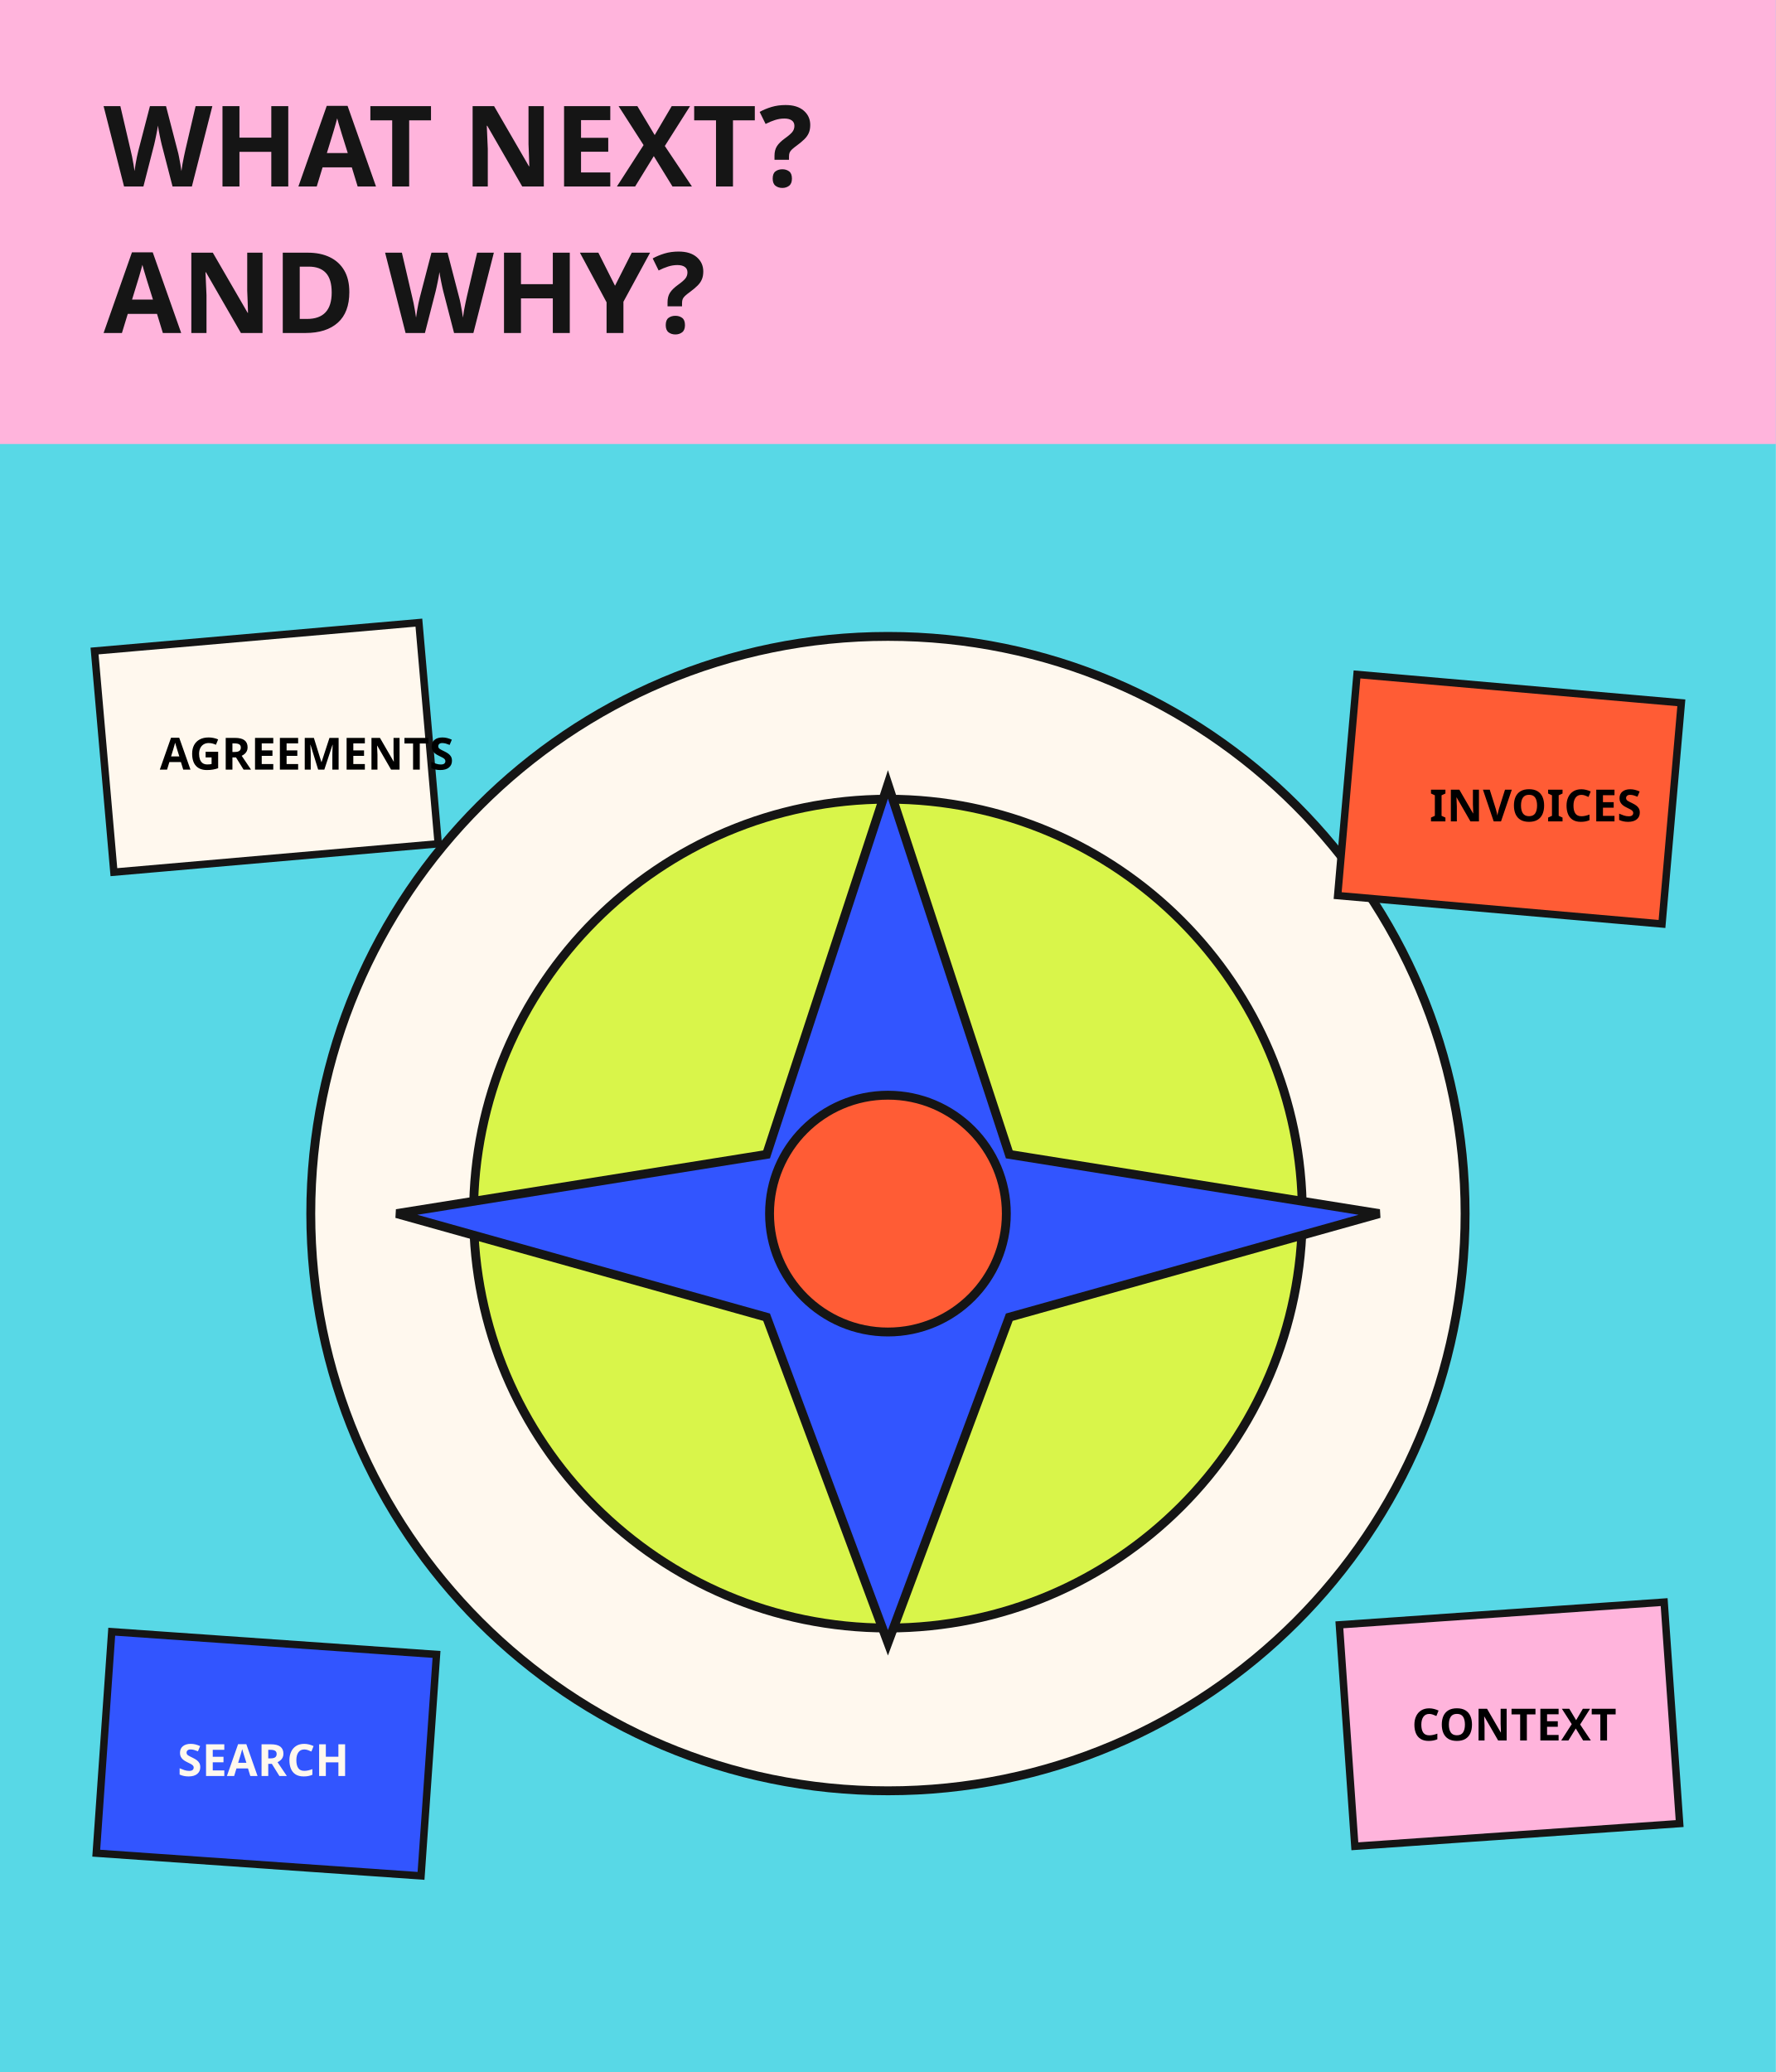
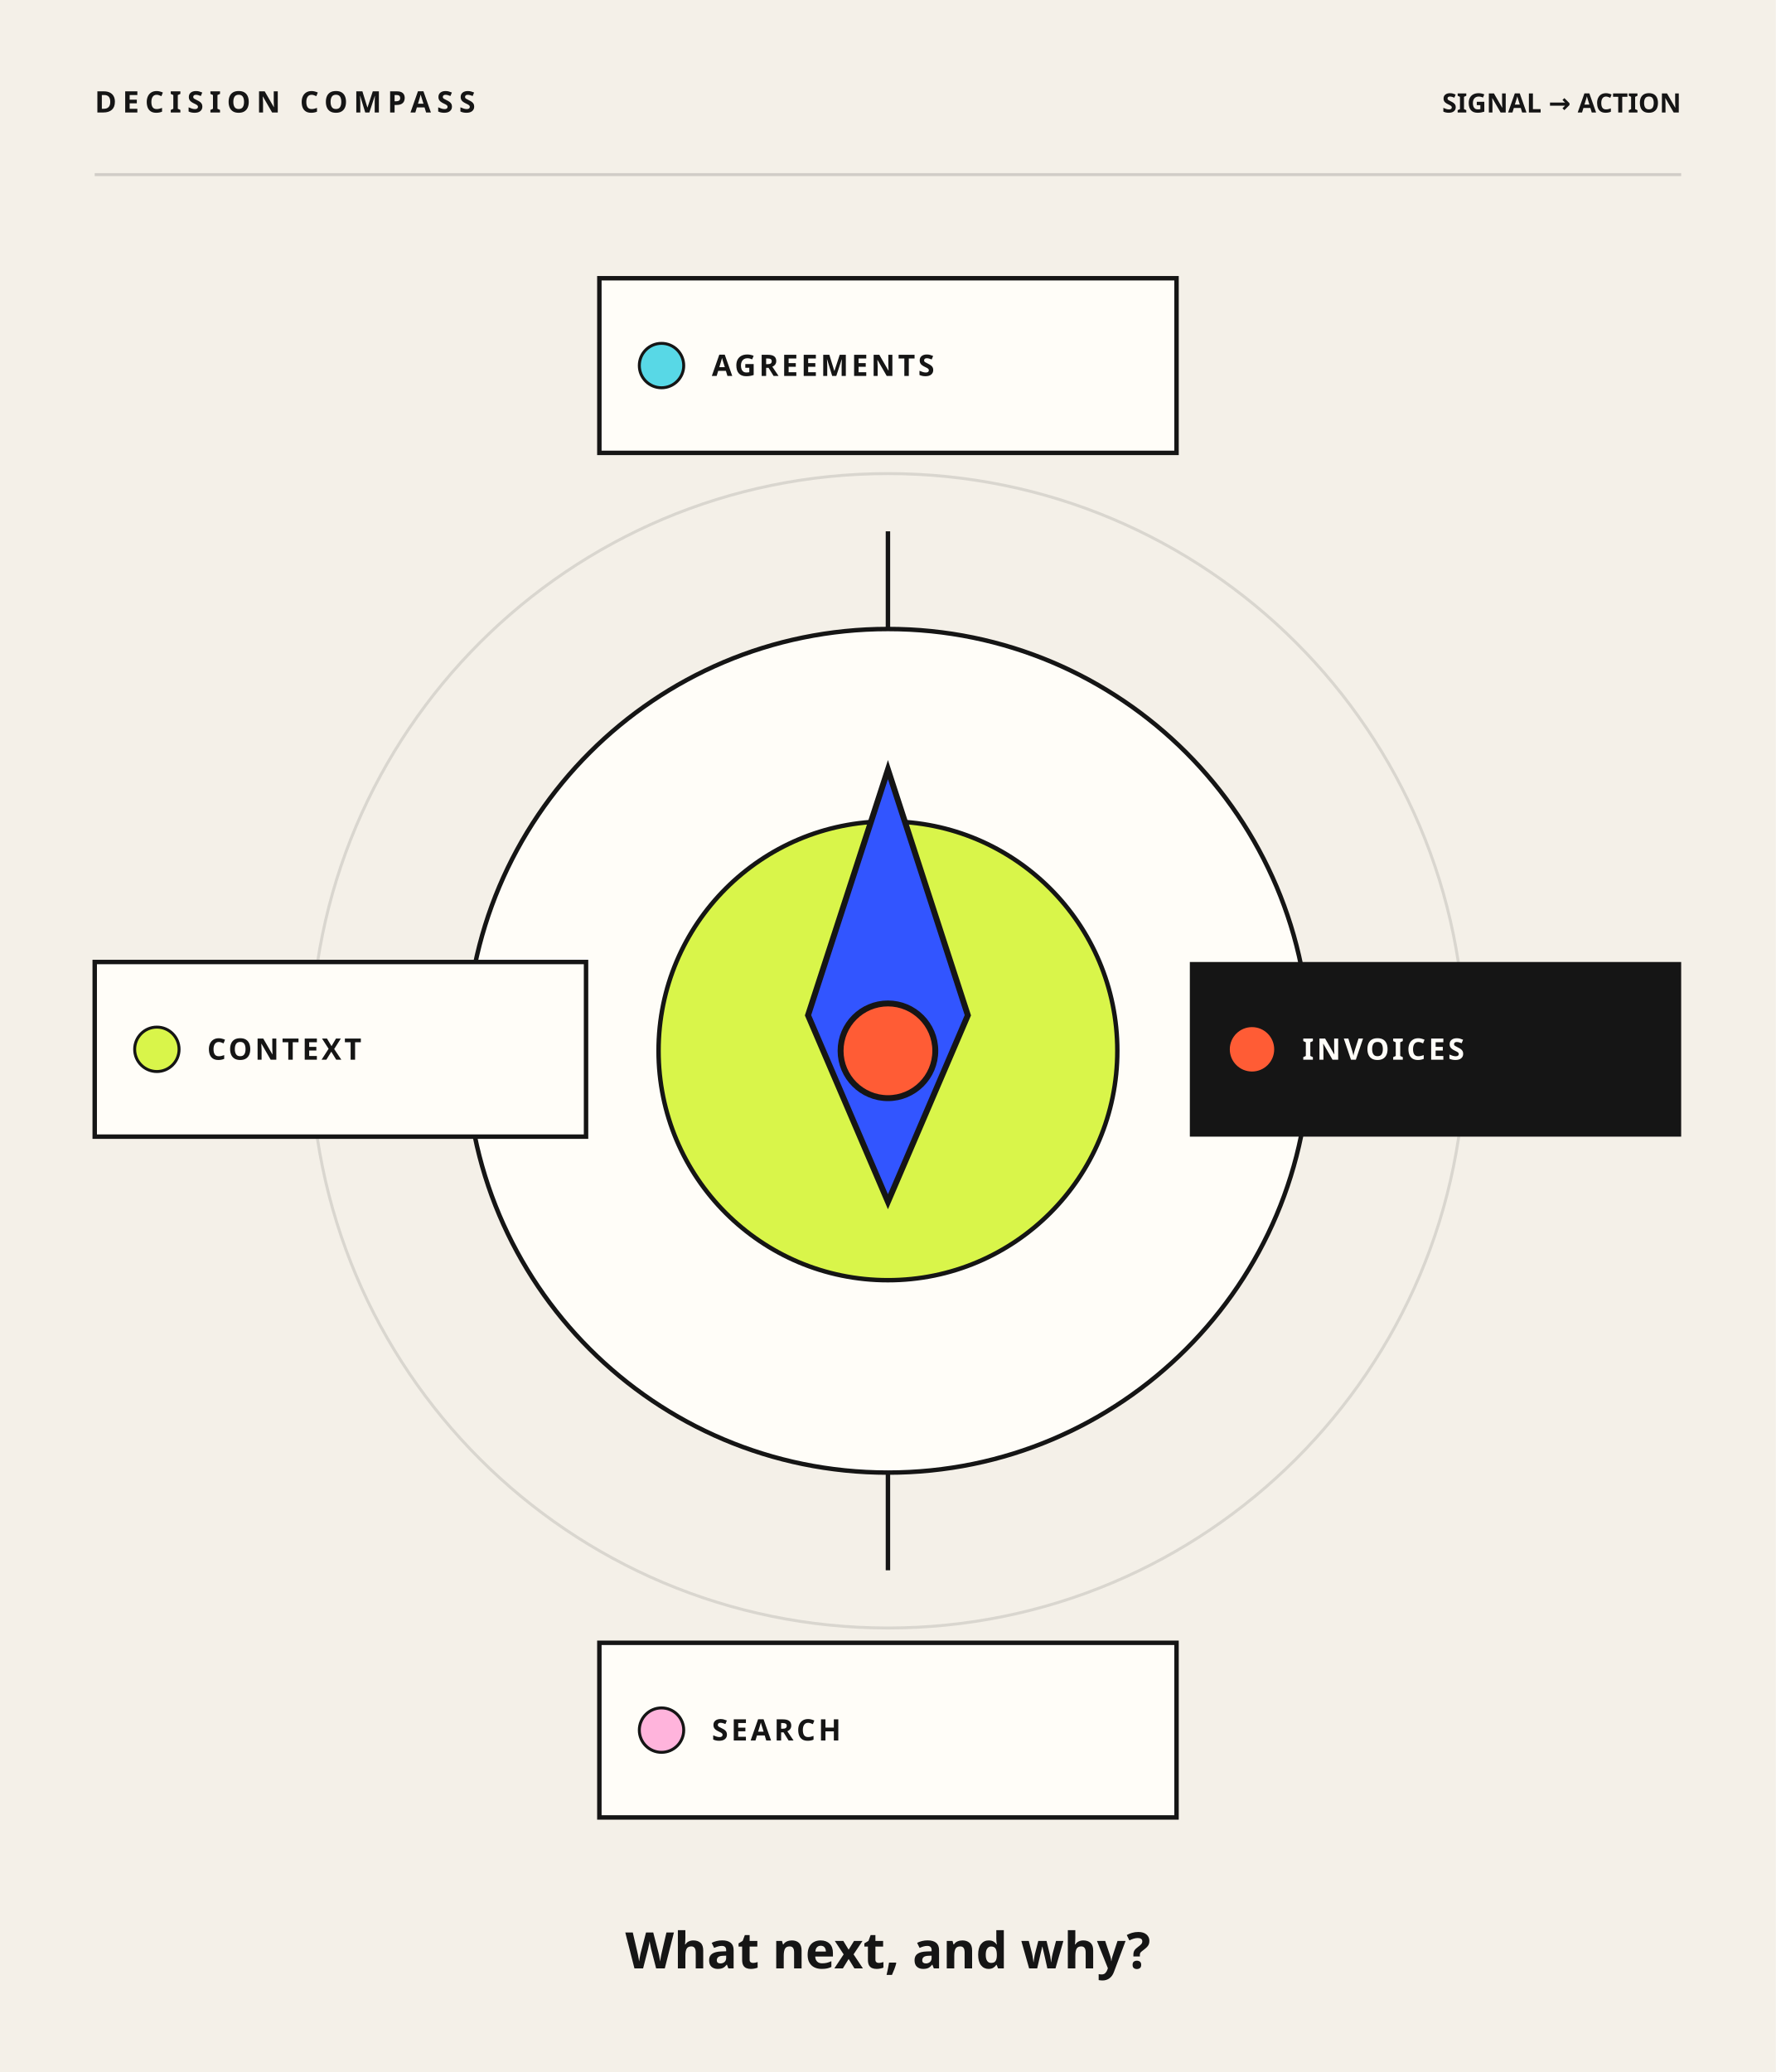
<svg xmlns="http://www.w3.org/2000/svg" viewBox="0 0 1200 1400" role="img" aria-labelledby="title desc">
-   <rect width="1200" height="1400" fill="#58d8e6" />
-   <path d="M0 0h1200v300H0z" fill="#ffb4dc" />
-   <text x="70" y="126" fill="#151515" font-family="Space Grotesk, sans-serif" font-size="76" font-weight="700">WHAT NEXT?</text>
-   <text x="70" y="225" fill="#151515" font-family="Space Grotesk, sans-serif" font-size="76" font-weight="700">AND WHY?</text>
-   <g stroke="#151515" stroke-width="6">
-     <circle cx="600" cy="820" r="390" fill="#fff8ee" />
-     <circle cx="600" cy="820" r="280" fill="#d9f54a" />
-     <path d="M600 530l82 250 250 40-250 70-82 220-82-220-250-70 250-40z" fill="#3255ff" />
-     <circle cx="600" cy="820" r="80" fill="#ff5c35" />
+   <rect width="1200" height="1400" fill="#f4f0e8" />
+   <text x="64" y="76" fill="#151515" font-family="Space Grotesk, sans-serif" font-size="20" font-weight="600" letter-spacing="4">DECISION COMPASS</text>
+   <text x="1136" y="76" fill="#151515" font-family="Space Grotesk, sans-serif" font-size="18" font-weight="600" text-anchor="end">SIGNAL → ACTION</text>
+   <path d="M64 118h1072" stroke="#151515" stroke-opacity=".16" stroke-width="2" />
+   <g transform="translate(600 710)">
+     <circle r="390" fill="none" stroke="#151515" stroke-opacity=".12" stroke-width="2" />
+     <circle r="285" fill="#fffdf8" stroke="#151515" stroke-width="3" />
+     <circle r="155" fill="#d9f54a" stroke="#151515" stroke-width="3" />
+     <path d="M0 102-54-24 0-190 54-24z" fill="#3255ff" stroke="#151515" stroke-width="4" />
+     <circle r="32" fill="#ff5c35" stroke="#151515" stroke-width="4" />
+     <path d="M0-285v-66M285 0h66M0 285v66M-285 0h-66" stroke="#151515" stroke-width="3" />
  </g>
-   <g stroke="#151515" stroke-width="5">
-     <rect x="70" y="430" width="220" height="150" fill="#fff8ee" transform="rotate(-5 180 505)" />
-     <rect x="910" y="465" width="220" height="150" fill="#ff5c35" transform="rotate(5 1020 540)" />
-     <rect x="70" y="1110" width="220" height="150" fill="#3255ff" transform="rotate(4 180 1185)" />
-     <rect x="910" y="1090" width="220" height="150" fill="#ffb4dc" transform="rotate(-4 1020 1165)" />
-   </g>
-   <g font-family="Space Grotesk, sans-serif" font-size="30" font-weight="700">
-     <text x="108" y="520">AGREEMENTS</text>
-     <text x="966" y="555">INVOICES</text>
-     <text x="120" y="1200" fill="#fff8ee">SEARCH</text>
-     <text x="954" y="1176">CONTEXT</text>
+   <g font-family="Space Grotesk, sans-serif">
+     <g transform="translate(405 188)">
+       <rect width="390" height="118" fill="#fffdf8" stroke="#151515" stroke-width="3" />
+       <circle cx="42" cy="59" r="15" fill="#58d8e6" stroke="#151515" stroke-width="2" />
+       <text x="76" y="66" fill="#151515" font-size="20" font-weight="600" letter-spacing="2">AGREEMENTS</text>
+     </g>
+     <g transform="translate(804 650)">
+       <rect width="332" height="118" fill="#151515" />
+       <circle cx="42" cy="59" r="15" fill="#ff5c35" />
+       <text x="76" y="66" fill="#fffdf8" font-size="20" font-weight="600" letter-spacing="2">INVOICES</text>
+     </g>
+     <g transform="translate(405 1110)">
+       <rect width="390" height="118" fill="#fffdf8" stroke="#151515" stroke-width="3" />
+       <circle cx="42" cy="59" r="15" fill="#ffb4dc" stroke="#151515" stroke-width="2" />
+       <text x="76" y="66" fill="#151515" font-size="20" font-weight="600" letter-spacing="2">SEARCH</text>
+     </g>
+     <g transform="translate(64 650)">
+       <rect width="332" height="118" fill="#fffdf8" stroke="#151515" stroke-width="3" />
+       <circle cx="42" cy="59" r="15" fill="#d9f54a" stroke="#151515" stroke-width="2" />
+       <text x="76" y="66" fill="#151515" font-size="20" font-weight="600" letter-spacing="2">CONTEXT</text>
+     </g>
+     <text x="600" y="1330" fill="#151515" font-size="34" font-weight="600" text-anchor="middle">What next, and why?</text>
  </g>
</svg>
